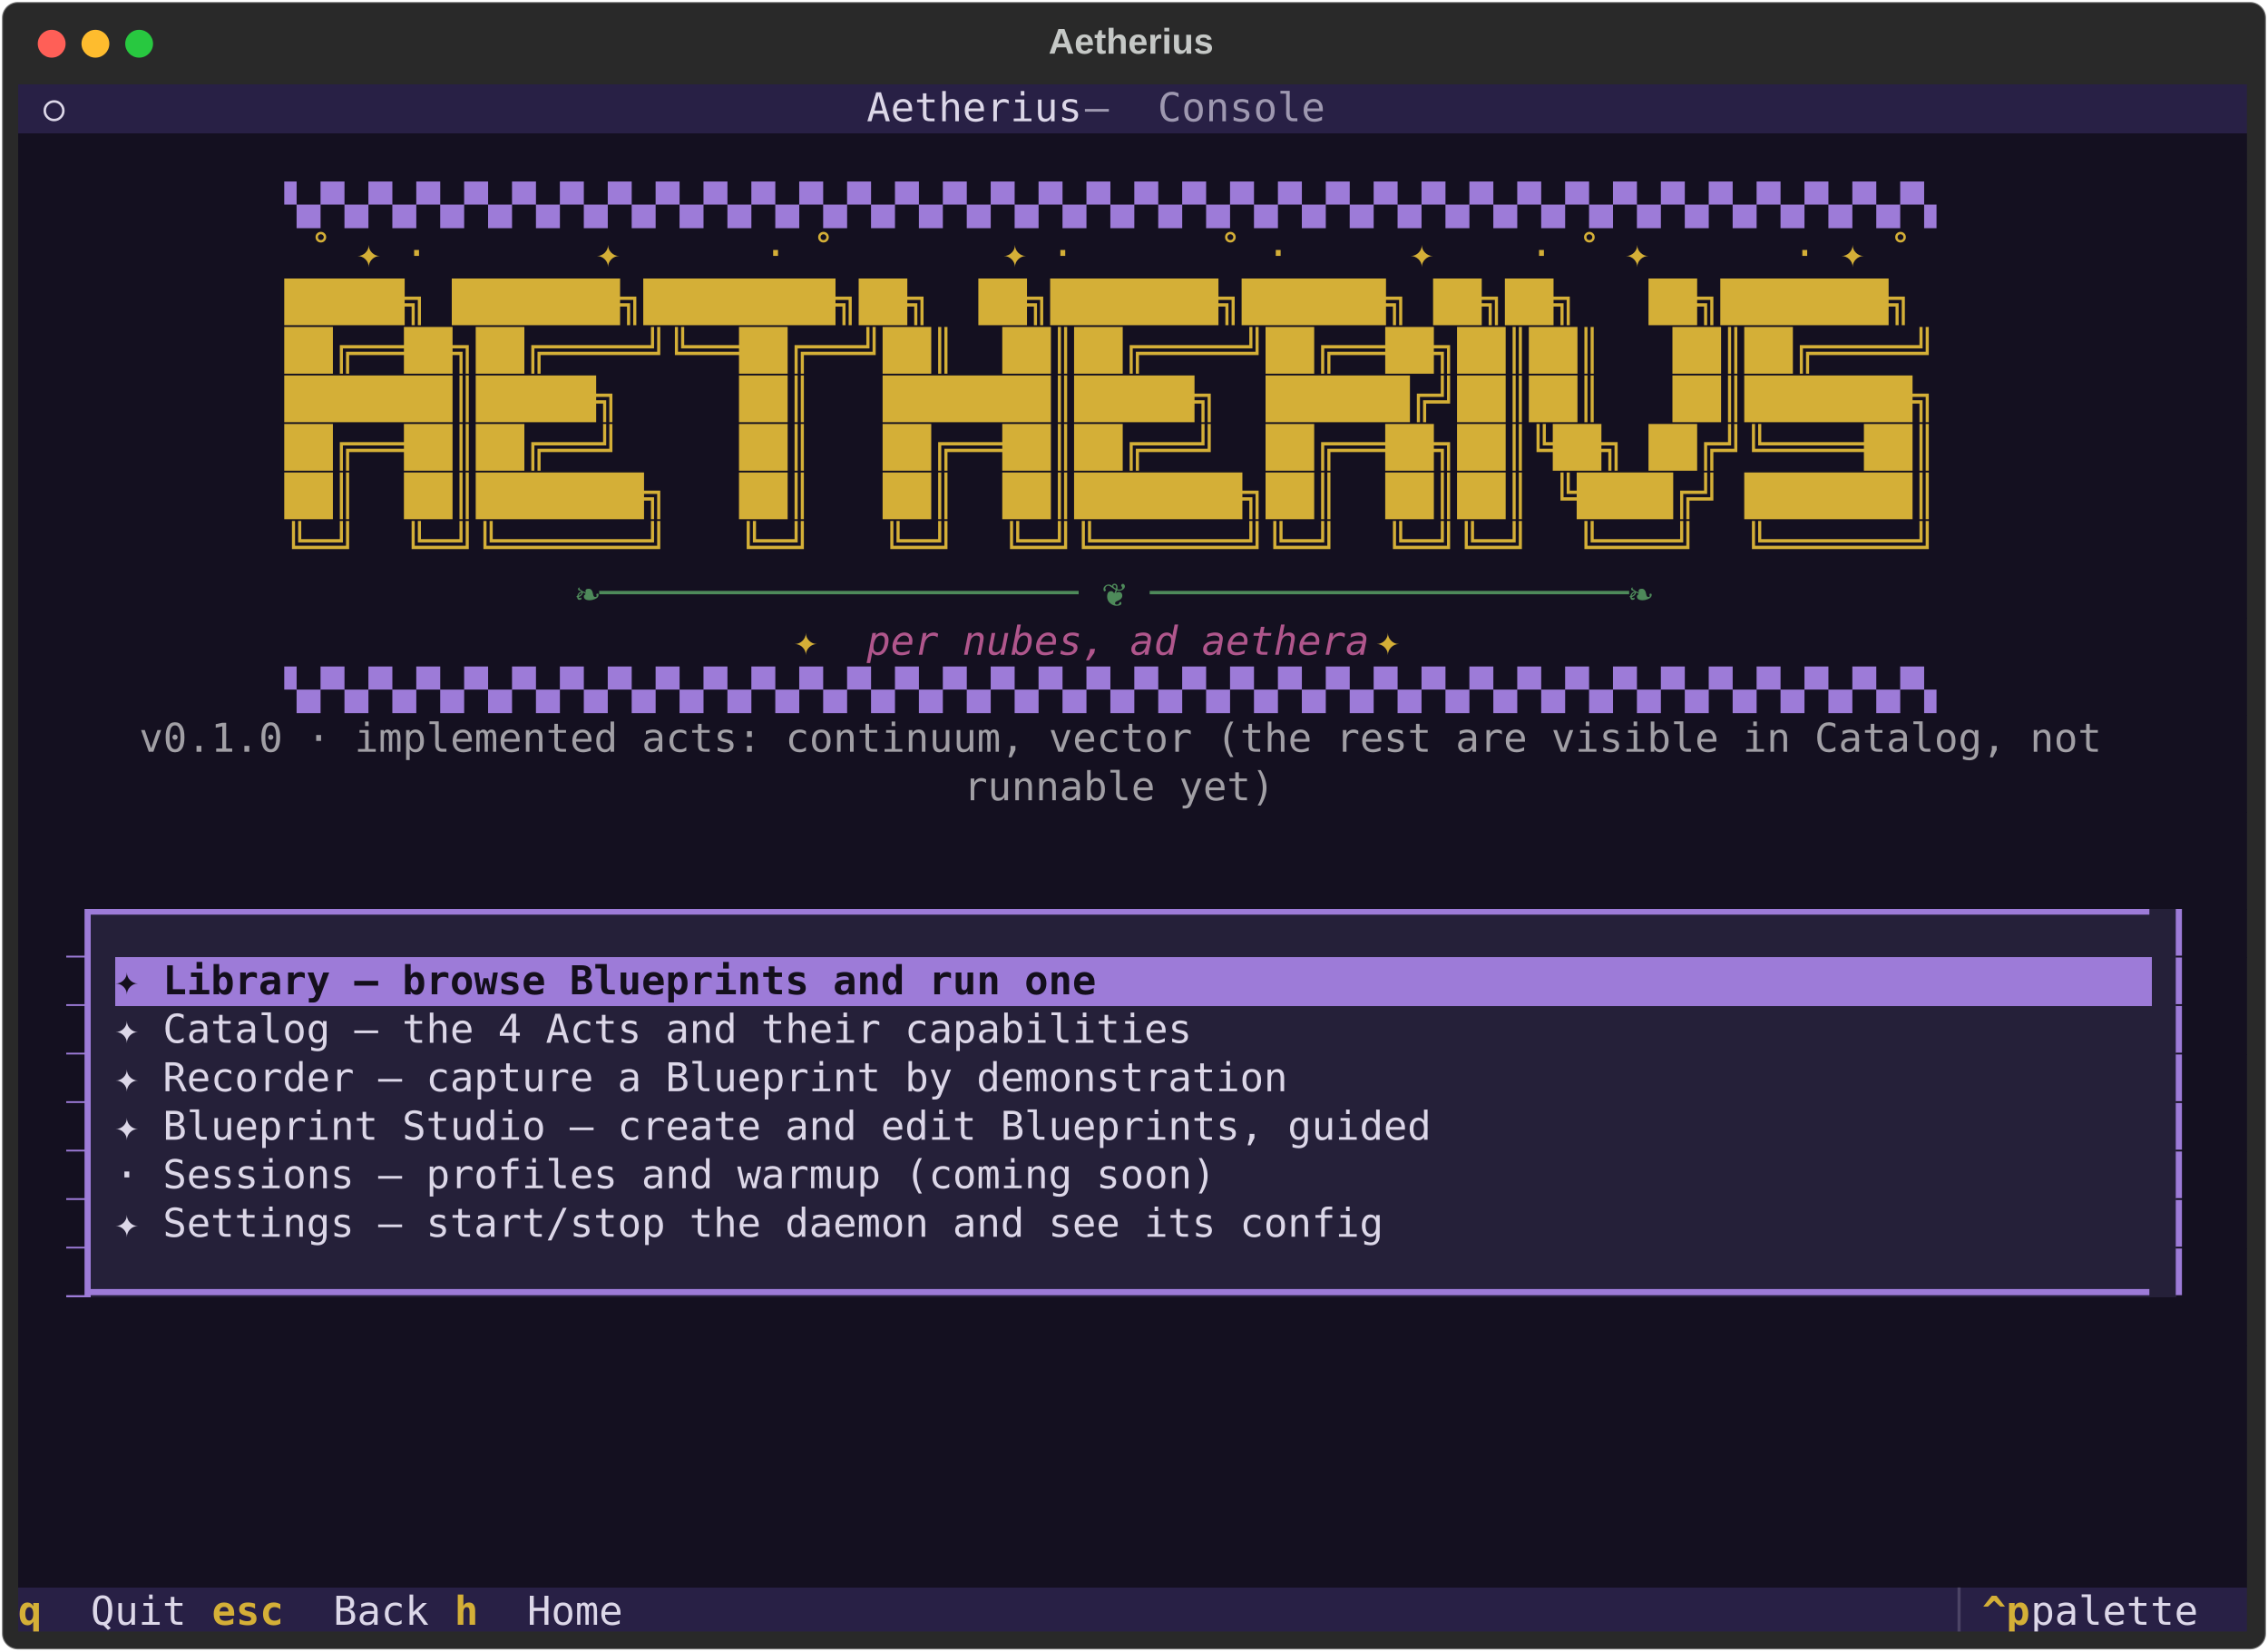
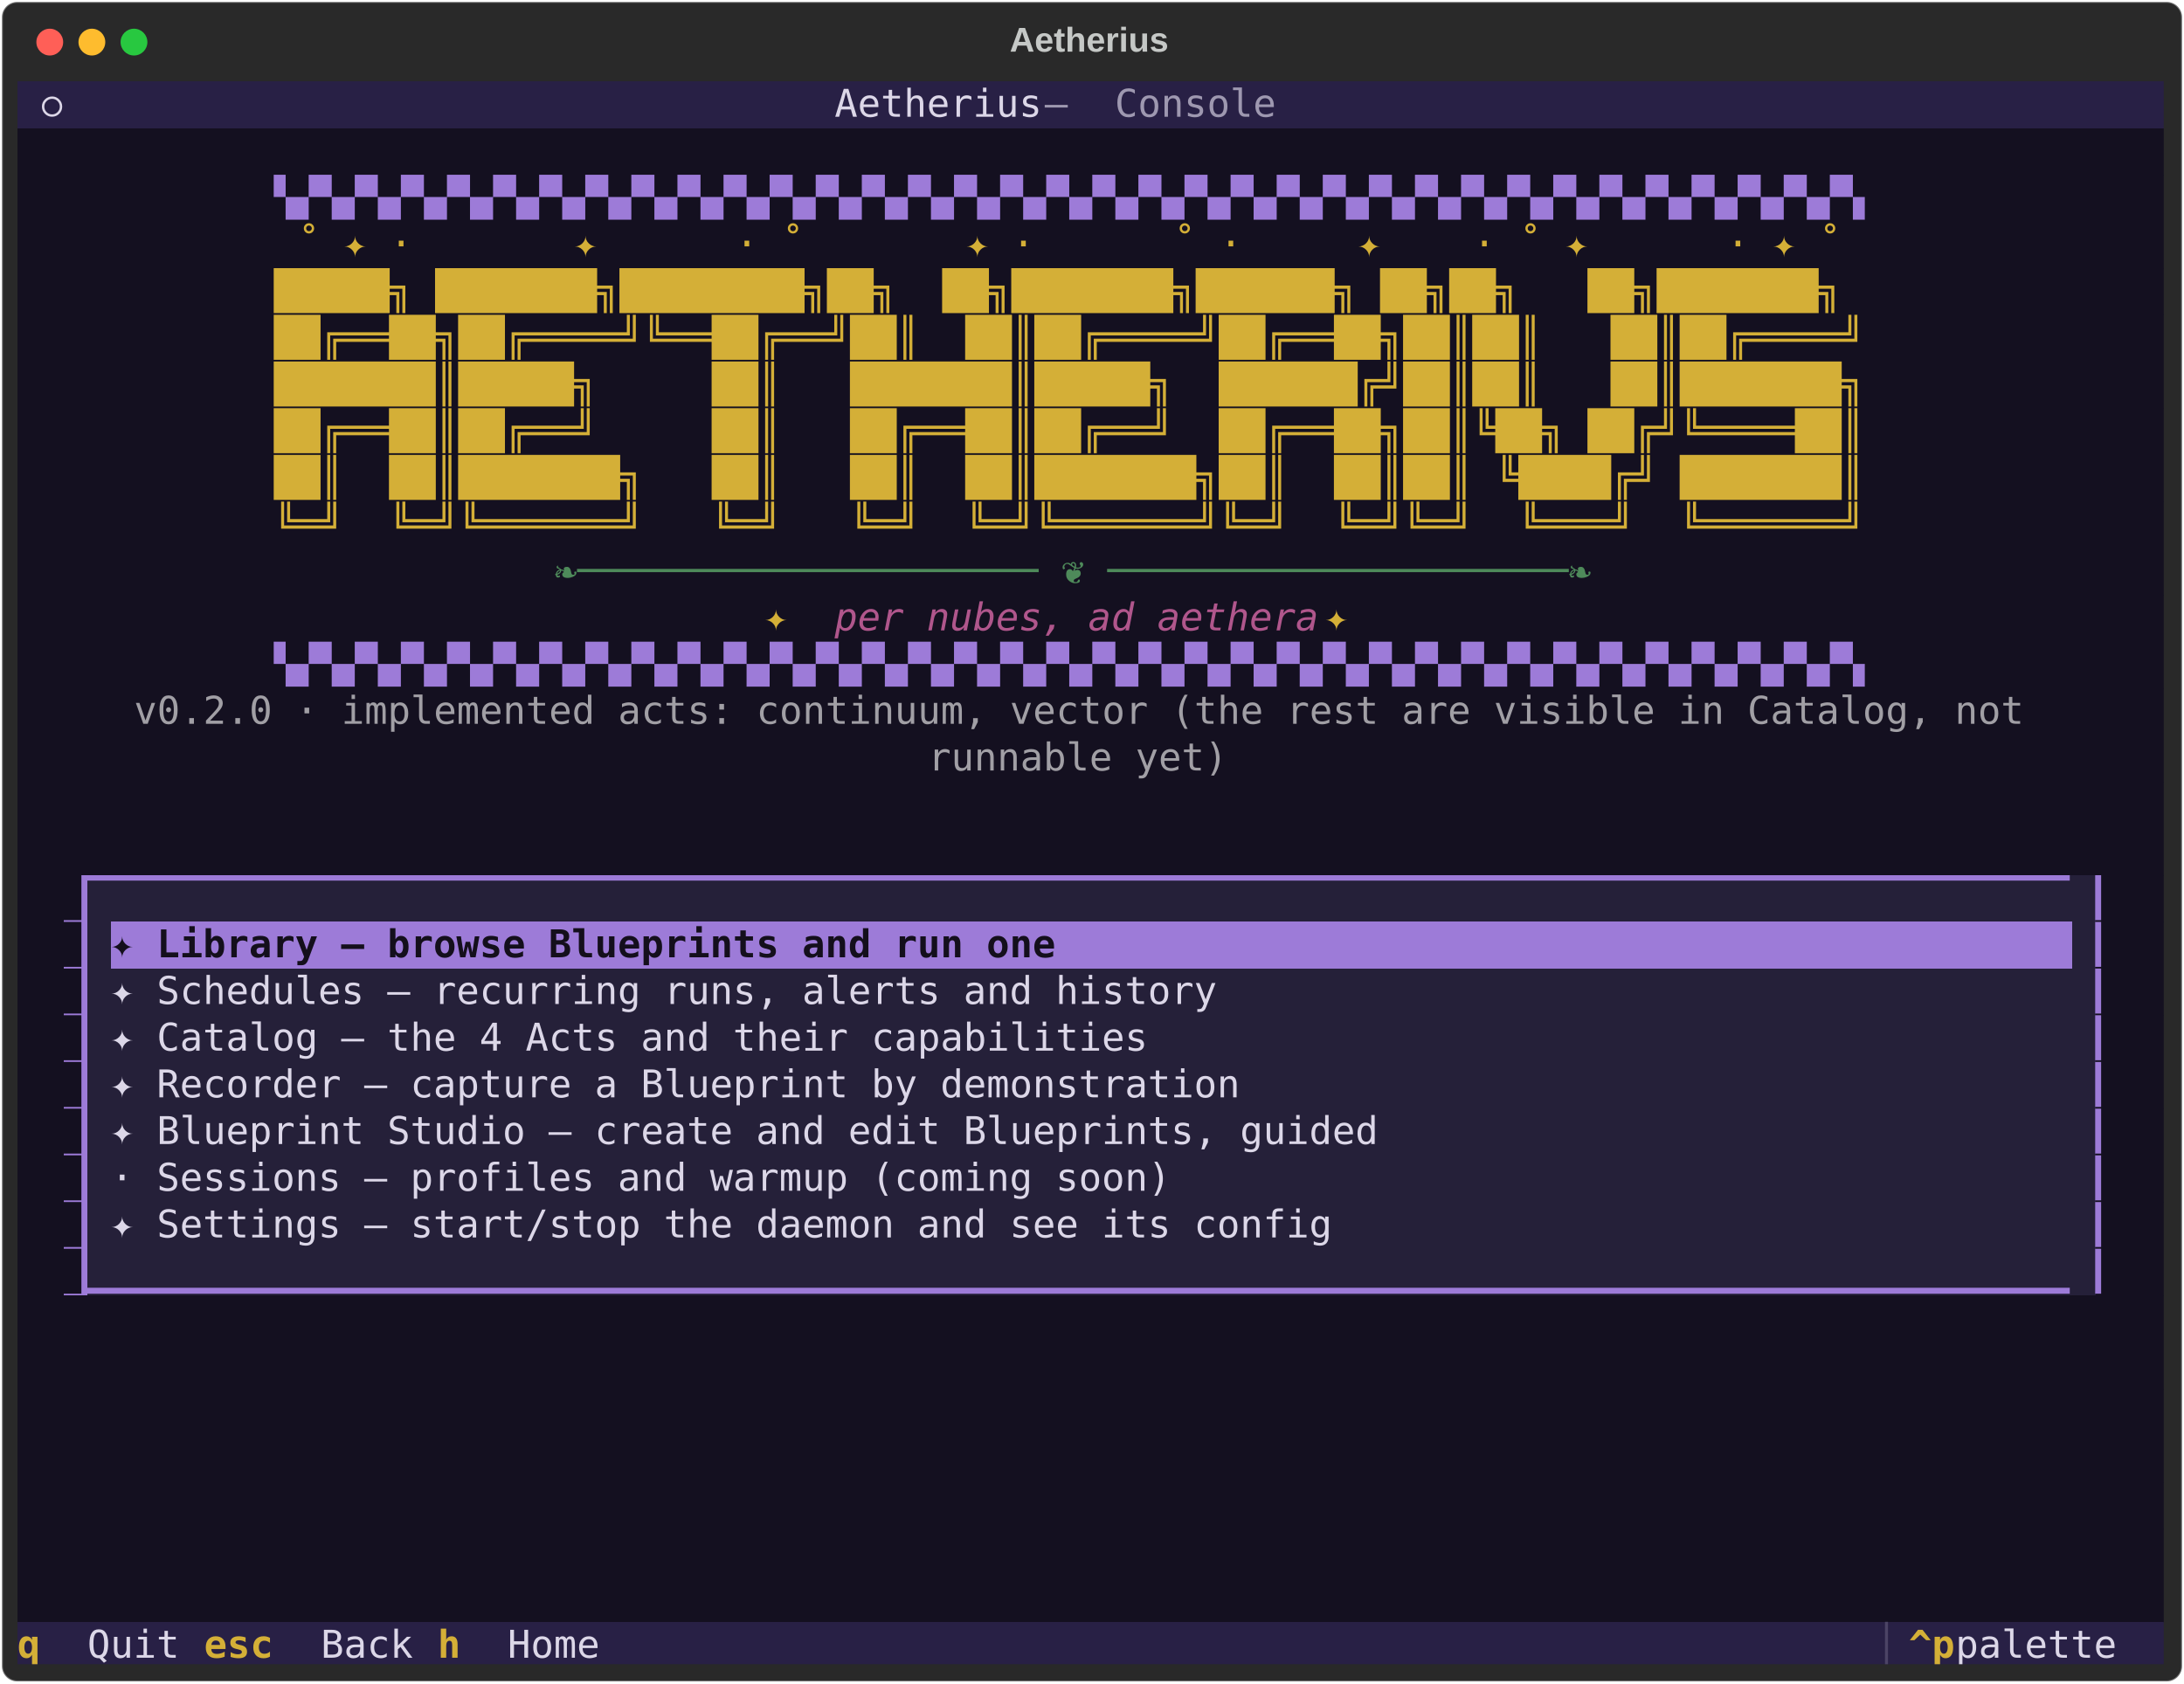
- <svg xmlns="http://www.w3.org/2000/svg" class="rich-terminal" viewBox="0 0 1141 830.8">
+ <svg xmlns="http://www.w3.org/2000/svg" class="rich-terminal" viewBox="0 0 1141 879.6">
  <style>

    
    

    .terminal-home-matrix {
        font-family: Fira Code, monospace;
        font-size: 20px;
        line-height: 24.4px;
        font-variant-east-asian: full-width;
    }

    .terminal-home-title {
        font-size: 18px;
        font-weight: bold;
        font-family: arial;
    }

    .terminal-home-r1 { fill: #c5c8c6 }
.terminal-home-r2 { fill: #dcd7e8 }
.terminal-home-r3 { fill: #9e98b0 }
.terminal-home-r4 { fill: #9d7bd8 }
.terminal-home-r5 { fill: #d4af37 }
.terminal-home-r6 { fill: #d4af37;font-weight: bold }
.terminal-home-r7 { fill: #4e8a5a }
.terminal-home-r8 { fill: #b0568c;font-style: italic; }
.terminal-home-r9 { fill: #a19fa5 }
.terminal-home-r10 { fill: #141020 }
.terminal-home-r11 { fill: #140f1c;font-weight: bold }
.terminal-home-r12 { fill: #4c4465 }
    </style>
  <defs>
    <clipPath id="terminal-home-clip-terminal">
-       <rect x="0" y="0" width="1121.4" height="779.8" />
+       <rect x="0" y="0" width="1121.4" height="828.6" />
    </clipPath>
    <clipPath id="terminal-home-line-0">
      <rect x="0" y="1.5" width="1122.4" height="24.65" />
    </clipPath>
    <clipPath id="terminal-home-line-1">
      <rect x="0" y="25.9" width="1122.4" height="24.65" />
    </clipPath>
    <clipPath id="terminal-home-line-2">
      <rect x="0" y="50.3" width="1122.4" height="24.65" />
    </clipPath>
    <clipPath id="terminal-home-line-3">
      <rect x="0" y="74.7" width="1122.4" height="24.65" />
    </clipPath>
    <clipPath id="terminal-home-line-4">
      <rect x="0" y="99.1" width="1122.4" height="24.65" />
    </clipPath>
    <clipPath id="terminal-home-line-5">
      <rect x="0" y="123.5" width="1122.4" height="24.65" />
    </clipPath>
    <clipPath id="terminal-home-line-6">
      <rect x="0" y="147.9" width="1122.4" height="24.65" />
    </clipPath>
    <clipPath id="terminal-home-line-7">
      <rect x="0" y="172.3" width="1122.4" height="24.65" />
    </clipPath>
    <clipPath id="terminal-home-line-8">
      <rect x="0" y="196.7" width="1122.4" height="24.65" />
    </clipPath>
    <clipPath id="terminal-home-line-9">
      <rect x="0" y="221.1" width="1122.4" height="24.65" />
    </clipPath>
    <clipPath id="terminal-home-line-10">
      <rect x="0" y="245.5" width="1122.4" height="24.65" />
    </clipPath>
    <clipPath id="terminal-home-line-11">
      <rect x="0" y="269.9" width="1122.4" height="24.65" />
    </clipPath>
    <clipPath id="terminal-home-line-12">
      <rect x="0" y="294.3" width="1122.4" height="24.65" />
    </clipPath>
    <clipPath id="terminal-home-line-13">
      <rect x="0" y="318.7" width="1122.4" height="24.65" />
    </clipPath>
    <clipPath id="terminal-home-line-14">
      <rect x="0" y="343.1" width="1122.4" height="24.65" />
    </clipPath>
    <clipPath id="terminal-home-line-15">
      <rect x="0" y="367.5" width="1122.4" height="24.65" />
    </clipPath>
    <clipPath id="terminal-home-line-16">
      <rect x="0" y="391.9" width="1122.4" height="24.65" />
    </clipPath>
    <clipPath id="terminal-home-line-17">
      <rect x="0" y="416.3" width="1122.4" height="24.65" />
    </clipPath>
    <clipPath id="terminal-home-line-18">
      <rect x="0" y="440.7" width="1122.4" height="24.65" />
    </clipPath>
    <clipPath id="terminal-home-line-19">
      <rect x="0" y="465.1" width="1122.4" height="24.65" />
    </clipPath>
    <clipPath id="terminal-home-line-20">
      <rect x="0" y="489.5" width="1122.4" height="24.65" />
    </clipPath>
    <clipPath id="terminal-home-line-21">
      <rect x="0" y="513.9" width="1122.4" height="24.65" />
    </clipPath>
    <clipPath id="terminal-home-line-22">
      <rect x="0" y="538.3" width="1122.4" height="24.65" />
    </clipPath>
    <clipPath id="terminal-home-line-23">
      <rect x="0" y="562.7" width="1122.4" height="24.65" />
    </clipPath>
    <clipPath id="terminal-home-line-24">
      <rect x="0" y="587.1" width="1122.4" height="24.65" />
    </clipPath>
    <clipPath id="terminal-home-line-25">
      <rect x="0" y="611.5" width="1122.4" height="24.65" />
    </clipPath>
    <clipPath id="terminal-home-line-26">
      <rect x="0" y="635.9" width="1122.4" height="24.65" />
    </clipPath>
    <clipPath id="terminal-home-line-27">
      <rect x="0" y="660.3" width="1122.4" height="24.65" />
    </clipPath>
    <clipPath id="terminal-home-line-28">
      <rect x="0" y="684.7" width="1122.4" height="24.65" />
    </clipPath>
    <clipPath id="terminal-home-line-29">
      <rect x="0" y="709.1" width="1122.4" height="24.65" />
    </clipPath>
    <clipPath id="terminal-home-line-30">
      <rect x="0" y="733.5" width="1122.4" height="24.65" />
    </clipPath>
+     <clipPath id="terminal-home-line-31">
+       <rect x="0" y="757.9" width="1122.4" height="24.65" />
+     </clipPath>
+     <clipPath id="terminal-home-line-32">
+       <rect x="0" y="782.3" width="1122.4" height="24.65" />
+     </clipPath>
  </defs>
-   <rect fill="#292929" stroke="rgba(255,255,255,0.35)" stroke-width="1" x="1" y="1" width="1139" height="828.8" rx="8" />
+   <rect fill="#292929" stroke="rgba(255,255,255,0.35)" stroke-width="1" x="1" y="1" width="1139" height="877.6" rx="8" />
  <text class="terminal-home-title" fill="#c5c8c6" text-anchor="middle" x="569" y="27">Aetherius</text>
  <g transform="translate(26,22)">
    <circle cx="0" cy="0" r="7" fill="#ff5f57" />
    <circle cx="22" cy="0" r="7" fill="#febc2e" />
    <circle cx="44" cy="0" r="7" fill="#28c840" />
  </g>
  <g transform="translate(9, 41)" clip-path="url(#terminal-home-clip-terminal)">
    <rect fill="#282045" x="0" y="1.5" width="12.2" height="24.65" shape-rendering="crispEdges" />
    <rect fill="#282045" x="12.2" y="1.5" width="12.2" height="24.65" shape-rendering="crispEdges" />
    <rect fill="#282045" x="24.4" y="1.5" width="61" height="24.65" shape-rendering="crispEdges" />
    <rect fill="#282045" x="85.4" y="1.5" width="12.2" height="24.65" shape-rendering="crispEdges" />
    <rect fill="#282045" x="97.6" y="1.5" width="329.4" height="24.65" shape-rendering="crispEdges" />
    <rect fill="#282045" x="427" y="1.5" width="109.8" height="24.65" shape-rendering="crispEdges" />
    <rect fill="#282045" x="536.8" y="1.5" width="36.6" height="24.65" shape-rendering="crispEdges" />
    <rect fill="#282045" x="573.4" y="1.5" width="85.4" height="24.65" shape-rendering="crispEdges" />
    <rect fill="#282045" x="658.8" y="1.5" width="341.6" height="24.65" shape-rendering="crispEdges" />
    <rect fill="#282045" x="1000.4" y="1.5" width="12.2" height="24.65" shape-rendering="crispEdges" />
    <rect fill="#282045" x="1012.6" y="1.5" width="0" height="24.65" shape-rendering="crispEdges" />
    <rect fill="#282045" x="1012.6" y="1.5" width="97.6" height="24.65" shape-rendering="crispEdges" />
    <rect fill="#282045" x="1110.2" y="1.5" width="12.2" height="24.65" shape-rendering="crispEdges" />
    <rect fill="#141020" x="0" y="25.9" width="24.4" height="24.65" shape-rendering="crispEdges" />
    <rect fill="#141020" x="24.4" y="25.9" width="1073.6" height="24.65" shape-rendering="crispEdges" />
    <rect fill="#141020" x="1098" y="25.9" width="24.4" height="24.65" shape-rendering="crispEdges" />
    <rect fill="#141020" x="0" y="50.3" width="24.4" height="24.65" shape-rendering="crispEdges" />
    <rect fill="#141020" x="24.4" y="50.3" width="109.8" height="24.65" shape-rendering="crispEdges" />
    <rect fill="#141020" x="134.2" y="50.3" width="841.8" height="24.65" shape-rendering="crispEdges" />
    <rect fill="#141020" x="976" y="50.3" width="122" height="24.65" shape-rendering="crispEdges" />
    <rect fill="#141020" x="1098" y="50.3" width="24.4" height="24.65" shape-rendering="crispEdges" />
    <rect fill="#141020" x="0" y="74.7" width="24.4" height="24.65" shape-rendering="crispEdges" />
    <rect fill="#141020" x="24.4" y="74.7" width="122" height="24.65" shape-rendering="crispEdges" />
    <rect fill="#141020" x="146.4" y="74.7" width="817.4" height="24.65" shape-rendering="crispEdges" />
    <rect fill="#141020" x="963.8" y="74.7" width="134.2" height="24.65" shape-rendering="crispEdges" />
    <rect fill="#141020" x="1098" y="74.7" width="24.4" height="24.65" shape-rendering="crispEdges" />
    <rect fill="#141020" x="0" y="99.1" width="24.4" height="24.65" shape-rendering="crispEdges" />
    <rect fill="#141020" x="24.4" y="99.1" width="109.8" height="24.65" shape-rendering="crispEdges" />
    <rect fill="#141020" x="134.2" y="99.1" width="841.8" height="24.65" shape-rendering="crispEdges" />
    <rect fill="#141020" x="976" y="99.1" width="122" height="24.65" shape-rendering="crispEdges" />
    <rect fill="#141020" x="1098" y="99.1" width="24.4" height="24.65" shape-rendering="crispEdges" />
    <rect fill="#141020" x="0" y="123.5" width="24.4" height="24.65" shape-rendering="crispEdges" />
    <rect fill="#141020" x="24.4" y="123.5" width="109.8" height="24.65" shape-rendering="crispEdges" />
    <rect fill="#141020" x="134.2" y="123.5" width="841.8" height="24.65" shape-rendering="crispEdges" />
    <rect fill="#141020" x="976" y="123.5" width="122" height="24.65" shape-rendering="crispEdges" />
    <rect fill="#141020" x="1098" y="123.5" width="24.4" height="24.65" shape-rendering="crispEdges" />
    <rect fill="#141020" x="0" y="147.9" width="24.4" height="24.65" shape-rendering="crispEdges" />
    <rect fill="#141020" x="24.4" y="147.9" width="109.8" height="24.65" shape-rendering="crispEdges" />
    <rect fill="#141020" x="134.2" y="147.9" width="841.8" height="24.65" shape-rendering="crispEdges" />
    <rect fill="#141020" x="976" y="147.9" width="122" height="24.65" shape-rendering="crispEdges" />
    <rect fill="#141020" x="1098" y="147.9" width="24.4" height="24.65" shape-rendering="crispEdges" />
    <rect fill="#141020" x="0" y="172.3" width="24.4" height="24.65" shape-rendering="crispEdges" />
    <rect fill="#141020" x="24.4" y="172.3" width="109.8" height="24.65" shape-rendering="crispEdges" />
    <rect fill="#141020" x="134.2" y="172.3" width="841.8" height="24.65" shape-rendering="crispEdges" />
    <rect fill="#141020" x="976" y="172.3" width="122" height="24.65" shape-rendering="crispEdges" />
    <rect fill="#141020" x="1098" y="172.3" width="24.4" height="24.65" shape-rendering="crispEdges" />
    <rect fill="#141020" x="0" y="196.7" width="24.4" height="24.65" shape-rendering="crispEdges" />
    <rect fill="#141020" x="24.4" y="196.7" width="109.8" height="24.65" shape-rendering="crispEdges" />
    <rect fill="#141020" x="134.2" y="196.7" width="841.8" height="24.65" shape-rendering="crispEdges" />
    <rect fill="#141020" x="976" y="196.7" width="122" height="24.65" shape-rendering="crispEdges" />
    <rect fill="#141020" x="1098" y="196.7" width="24.4" height="24.65" shape-rendering="crispEdges" />
    <rect fill="#141020" x="0" y="221.1" width="24.4" height="24.65" shape-rendering="crispEdges" />
    <rect fill="#141020" x="24.4" y="221.1" width="109.8" height="24.65" shape-rendering="crispEdges" />
    <rect fill="#141020" x="134.2" y="221.1" width="841.8" height="24.65" shape-rendering="crispEdges" />
    <rect fill="#141020" x="976" y="221.1" width="122" height="24.65" shape-rendering="crispEdges" />
    <rect fill="#141020" x="1098" y="221.1" width="24.4" height="24.65" shape-rendering="crispEdges" />
    <rect fill="#141020" x="0" y="245.5" width="24.4" height="24.65" shape-rendering="crispEdges" />
    <rect fill="#141020" x="24.4" y="245.5" width="256.2" height="24.65" shape-rendering="crispEdges" />
    <rect fill="#141020" x="280.6" y="245.5" width="549" height="24.65" shape-rendering="crispEdges" />
    <rect fill="#141020" x="829.6" y="245.5" width="268.4" height="24.65" shape-rendering="crispEdges" />
    <rect fill="#141020" x="1098" y="245.5" width="24.4" height="24.65" shape-rendering="crispEdges" />
    <rect fill="#141020" x="0" y="269.9" width="24.4" height="24.65" shape-rendering="crispEdges" />
    <rect fill="#141020" x="24.4" y="269.9" width="366" height="24.65" shape-rendering="crispEdges" />
    <rect fill="#141020" x="390.4" y="269.9" width="36.6" height="24.65" shape-rendering="crispEdges" />
    <rect fill="#141020" x="427" y="269.9" width="256.2" height="24.65" shape-rendering="crispEdges" />
    <rect fill="#141020" x="683.2" y="269.9" width="36.6" height="24.65" shape-rendering="crispEdges" />
    <rect fill="#141020" x="719.8" y="269.9" width="378.2" height="24.65" shape-rendering="crispEdges" />
    <rect fill="#141020" x="1098" y="269.9" width="24.4" height="24.65" shape-rendering="crispEdges" />
    <rect fill="#141020" x="0" y="294.3" width="24.4" height="24.65" shape-rendering="crispEdges" />
    <rect fill="#141020" x="24.4" y="294.3" width="109.8" height="24.65" shape-rendering="crispEdges" />
    <rect fill="#141020" x="134.2" y="294.3" width="841.8" height="24.65" shape-rendering="crispEdges" />
    <rect fill="#141020" x="976" y="294.3" width="122" height="24.65" shape-rendering="crispEdges" />
    <rect fill="#141020" x="1098" y="294.3" width="24.4" height="24.65" shape-rendering="crispEdges" />
    <rect fill="#141020" x="0" y="318.7" width="24.4" height="24.65" shape-rendering="crispEdges" />
    <rect fill="#141020" x="24.4" y="318.7" width="24.4" height="24.65" shape-rendering="crispEdges" />
    <rect fill="#141020" x="48.8" y="318.7" width="12.2" height="24.65" shape-rendering="crispEdges" />
    <rect fill="#141020" x="61" y="318.7" width="1000.4" height="24.65" shape-rendering="crispEdges" />
    <rect fill="#141020" x="1061.4" y="318.7" width="12.2" height="24.65" shape-rendering="crispEdges" />
    <rect fill="#141020" x="1073.6" y="318.7" width="24.4" height="24.65" shape-rendering="crispEdges" />
    <rect fill="#141020" x="1098" y="318.7" width="24.4" height="24.65" shape-rendering="crispEdges" />
    <rect fill="#141020" x="0" y="343.1" width="24.4" height="24.65" shape-rendering="crispEdges" />
    <rect fill="#141020" x="24.4" y="343.1" width="24.4" height="24.65" shape-rendering="crispEdges" />
    <rect fill="#141020" x="48.8" y="343.1" width="427" height="24.65" shape-rendering="crispEdges" />
    <rect fill="#141020" x="475.8" y="343.1" width="158.6" height="24.65" shape-rendering="crispEdges" />
    <rect fill="#141020" x="634.4" y="343.1" width="439.2" height="24.65" shape-rendering="crispEdges" />
    <rect fill="#141020" x="1073.6" y="343.1" width="24.4" height="24.65" shape-rendering="crispEdges" />
    <rect fill="#141020" x="1098" y="343.1" width="24.4" height="24.65" shape-rendering="crispEdges" />
    <rect fill="#141020" x="0" y="367.5" width="24.4" height="24.65" shape-rendering="crispEdges" />
    <rect fill="#141020" x="24.4" y="367.5" width="1073.6" height="24.65" shape-rendering="crispEdges" />
    <rect fill="#141020" x="1098" y="367.5" width="24.4" height="24.65" shape-rendering="crispEdges" />
    <rect fill="#141020" x="0" y="391.9" width="24.4" height="24.65" shape-rendering="crispEdges" />
    <rect fill="#141020" x="24.4" y="391.9" width="1073.6" height="24.65" shape-rendering="crispEdges" />
    <rect fill="#141020" x="1098" y="391.9" width="24.4" height="24.65" shape-rendering="crispEdges" />
    <rect fill="#141020" x="0" y="416.3" width="24.4" height="24.65" shape-rendering="crispEdges" />
    <rect fill="#9d7bd8" x="24.4" y="416.3" width="12.2" height="24.65" shape-rendering="crispEdges" />
    <rect fill="#252039" x="36.6" y="416.3" width="1049.2" height="24.65" shape-rendering="crispEdges" />
    <rect fill="#141020" x="1085.8" y="416.3" width="12.2" height="24.65" shape-rendering="crispEdges" />
    <rect fill="#141020" x="1098" y="416.3" width="24.4" height="24.65" shape-rendering="crispEdges" />
    <rect fill="#141020" x="0" y="440.7" width="24.4" height="24.65" shape-rendering="crispEdges" />
    <rect fill="#9d7bd8" x="24.4" y="440.7" width="12.2" height="24.65" shape-rendering="crispEdges" />
    <rect fill="#252039" x="36.6" y="440.7" width="12.2" height="24.65" shape-rendering="crispEdges" />
    <rect fill="#9d7bd8" x="48.8" y="440.7" width="500.2" height="24.65" shape-rendering="crispEdges" />
    <rect fill="#9d7bd8" x="549" y="440.7" width="524.6" height="24.65" shape-rendering="crispEdges" />
    <rect fill="#252039" x="1073.6" y="440.7" width="12.2" height="24.65" shape-rendering="crispEdges" />
    <rect fill="#141020" x="1085.8" y="440.7" width="12.2" height="24.65" shape-rendering="crispEdges" />
    <rect fill="#141020" x="1098" y="440.7" width="24.4" height="24.65" shape-rendering="crispEdges" />
    <rect fill="#141020" x="0" y="465.1" width="24.4" height="24.65" shape-rendering="crispEdges" />
    <rect fill="#9d7bd8" x="24.4" y="465.1" width="12.2" height="24.65" shape-rendering="crispEdges" />
    <rect fill="#252039" x="36.6" y="465.1" width="12.2" height="24.65" shape-rendering="crispEdges" />
-     <rect fill="#252039" x="48.8" y="465.1" width="549" height="24.65" shape-rendering="crispEdges" />
-     <rect fill="#252039" x="597.8" y="465.1" width="475.8" height="24.65" shape-rendering="crispEdges" />
+     <rect fill="#252039" x="48.8" y="465.1" width="585.6" height="24.65" shape-rendering="crispEdges" />
+     <rect fill="#252039" x="634.4" y="465.1" width="439.2" height="24.65" shape-rendering="crispEdges" />
    <rect fill="#252039" x="1073.6" y="465.1" width="12.2" height="24.65" shape-rendering="crispEdges" />
    <rect fill="#141020" x="1085.8" y="465.1" width="12.2" height="24.65" shape-rendering="crispEdges" />
    <rect fill="#141020" x="1098" y="465.1" width="24.4" height="24.65" shape-rendering="crispEdges" />
    <rect fill="#141020" x="0" y="489.5" width="24.4" height="24.65" shape-rendering="crispEdges" />
    <rect fill="#9d7bd8" x="24.4" y="489.5" width="12.2" height="24.65" shape-rendering="crispEdges" />
    <rect fill="#252039" x="36.6" y="489.5" width="12.2" height="24.65" shape-rendering="crispEdges" />
-     <rect fill="#252039" x="48.8" y="489.5" width="597.8" height="24.65" shape-rendering="crispEdges" />
-     <rect fill="#252039" x="646.6" y="489.5" width="427" height="24.65" shape-rendering="crispEdges" />
+     <rect fill="#252039" x="48.8" y="489.5" width="549" height="24.65" shape-rendering="crispEdges" />
+     <rect fill="#252039" x="597.8" y="489.5" width="475.8" height="24.65" shape-rendering="crispEdges" />
    <rect fill="#252039" x="1073.6" y="489.5" width="12.2" height="24.65" shape-rendering="crispEdges" />
    <rect fill="#141020" x="1085.8" y="489.5" width="12.2" height="24.65" shape-rendering="crispEdges" />
    <rect fill="#141020" x="1098" y="489.5" width="24.4" height="24.65" shape-rendering="crispEdges" />
    <rect fill="#141020" x="0" y="513.9" width="24.4" height="24.65" shape-rendering="crispEdges" />
    <rect fill="#9d7bd8" x="24.4" y="513.9" width="12.2" height="24.65" shape-rendering="crispEdges" />
    <rect fill="#252039" x="36.6" y="513.9" width="12.2" height="24.65" shape-rendering="crispEdges" />
-     <rect fill="#252039" x="48.8" y="513.9" width="671" height="24.65" shape-rendering="crispEdges" />
-     <rect fill="#252039" x="719.8" y="513.9" width="353.8" height="24.65" shape-rendering="crispEdges" />
+     <rect fill="#252039" x="48.8" y="513.9" width="597.8" height="24.65" shape-rendering="crispEdges" />
+     <rect fill="#252039" x="646.6" y="513.9" width="427" height="24.65" shape-rendering="crispEdges" />
    <rect fill="#252039" x="1073.6" y="513.9" width="12.2" height="24.65" shape-rendering="crispEdges" />
    <rect fill="#141020" x="1085.8" y="513.9" width="12.2" height="24.65" shape-rendering="crispEdges" />
    <rect fill="#141020" x="1098" y="513.9" width="24.4" height="24.65" shape-rendering="crispEdges" />
    <rect fill="#141020" x="0" y="538.3" width="24.4" height="24.65" shape-rendering="crispEdges" />
    <rect fill="#9d7bd8" x="24.4" y="538.3" width="12.2" height="24.65" shape-rendering="crispEdges" />
    <rect fill="#252039" x="36.6" y="538.3" width="12.2" height="24.65" shape-rendering="crispEdges" />
-     <rect fill="#252039" x="48.8" y="538.3" width="561.2" height="24.65" shape-rendering="crispEdges" />
-     <rect fill="#252039" x="610" y="538.3" width="463.6" height="24.65" shape-rendering="crispEdges" />
+     <rect fill="#252039" x="48.8" y="538.3" width="671" height="24.65" shape-rendering="crispEdges" />
+     <rect fill="#252039" x="719.8" y="538.3" width="353.8" height="24.65" shape-rendering="crispEdges" />
    <rect fill="#252039" x="1073.6" y="538.3" width="12.2" height="24.65" shape-rendering="crispEdges" />
    <rect fill="#141020" x="1085.8" y="538.3" width="12.2" height="24.65" shape-rendering="crispEdges" />
    <rect fill="#141020" x="1098" y="538.3" width="24.4" height="24.65" shape-rendering="crispEdges" />
    <rect fill="#141020" x="0" y="562.7" width="24.4" height="24.65" shape-rendering="crispEdges" />
    <rect fill="#9d7bd8" x="24.4" y="562.7" width="12.2" height="24.65" shape-rendering="crispEdges" />
    <rect fill="#252039" x="36.6" y="562.7" width="12.2" height="24.65" shape-rendering="crispEdges" />
-     <rect fill="#252039" x="48.8" y="562.7" width="646.6" height="24.65" shape-rendering="crispEdges" />
-     <rect fill="#252039" x="695.4" y="562.7" width="378.2" height="24.65" shape-rendering="crispEdges" />
+     <rect fill="#252039" x="48.8" y="562.7" width="561.2" height="24.65" shape-rendering="crispEdges" />
+     <rect fill="#252039" x="610" y="562.7" width="463.6" height="24.65" shape-rendering="crispEdges" />
    <rect fill="#252039" x="1073.6" y="562.7" width="12.2" height="24.65" shape-rendering="crispEdges" />
    <rect fill="#141020" x="1085.8" y="562.7" width="12.2" height="24.65" shape-rendering="crispEdges" />
    <rect fill="#141020" x="1098" y="562.7" width="24.4" height="24.65" shape-rendering="crispEdges" />
    <rect fill="#141020" x="0" y="587.1" width="24.4" height="24.65" shape-rendering="crispEdges" />
    <rect fill="#9d7bd8" x="24.4" y="587.1" width="12.2" height="24.65" shape-rendering="crispEdges" />
-     <rect fill="#252039" x="36.6" y="587.1" width="1049.2" height="24.65" shape-rendering="crispEdges" />
+     <rect fill="#252039" x="36.6" y="587.1" width="12.2" height="24.65" shape-rendering="crispEdges" />
+     <rect fill="#252039" x="48.8" y="587.1" width="646.6" height="24.65" shape-rendering="crispEdges" />
+     <rect fill="#252039" x="695.4" y="587.1" width="378.2" height="24.65" shape-rendering="crispEdges" />
+     <rect fill="#252039" x="1073.6" y="587.1" width="12.2" height="24.65" shape-rendering="crispEdges" />
    <rect fill="#141020" x="1085.8" y="587.1" width="12.2" height="24.65" shape-rendering="crispEdges" />
    <rect fill="#141020" x="1098" y="587.1" width="24.4" height="24.65" shape-rendering="crispEdges" />
    <rect fill="#141020" x="0" y="611.5" width="24.4" height="24.65" shape-rendering="crispEdges" />
-     <rect fill="#141020" x="24.4" y="611.5" width="1073.6" height="24.65" shape-rendering="crispEdges" />
+     <rect fill="#9d7bd8" x="24.4" y="611.5" width="12.2" height="24.65" shape-rendering="crispEdges" />
+     <rect fill="#252039" x="36.6" y="611.5" width="1049.2" height="24.65" shape-rendering="crispEdges" />
+     <rect fill="#141020" x="1085.8" y="611.5" width="12.2" height="24.65" shape-rendering="crispEdges" />
    <rect fill="#141020" x="1098" y="611.5" width="24.4" height="24.65" shape-rendering="crispEdges" />
    <rect fill="#141020" x="0" y="635.9" width="24.4" height="24.65" shape-rendering="crispEdges" />
    <rect fill="#141020" x="24.4" y="635.9" width="1073.6" height="24.65" shape-rendering="crispEdges" />
    <rect fill="#141020" x="1098" y="635.9" width="24.4" height="24.65" shape-rendering="crispEdges" />
    <rect fill="#141020" x="0" y="660.3" width="24.4" height="24.65" shape-rendering="crispEdges" />
    <rect fill="#141020" x="24.4" y="660.3" width="1073.6" height="24.65" shape-rendering="crispEdges" />
    <rect fill="#141020" x="1098" y="660.3" width="24.4" height="24.65" shape-rendering="crispEdges" />
    <rect fill="#141020" x="0" y="684.7" width="24.4" height="24.65" shape-rendering="crispEdges" />
    <rect fill="#141020" x="24.4" y="684.7" width="1073.6" height="24.65" shape-rendering="crispEdges" />
    <rect fill="#141020" x="1098" y="684.7" width="24.4" height="24.65" shape-rendering="crispEdges" />
    <rect fill="#141020" x="0" y="709.1" width="24.4" height="24.65" shape-rendering="crispEdges" />
    <rect fill="#141020" x="24.4" y="709.1" width="1073.6" height="24.65" shape-rendering="crispEdges" />
    <rect fill="#141020" x="1098" y="709.1" width="24.4" height="24.65" shape-rendering="crispEdges" />
    <rect fill="#141020" x="0" y="733.5" width="24.4" height="24.65" shape-rendering="crispEdges" />
    <rect fill="#141020" x="24.4" y="733.5" width="1073.6" height="24.65" shape-rendering="crispEdges" />
    <rect fill="#141020" x="1098" y="733.5" width="24.4" height="24.65" shape-rendering="crispEdges" />
-     <rect fill="#282045" x="0" y="757.9" width="36.6" height="24.65" shape-rendering="crispEdges" />
-     <rect fill="#282045" x="36.6" y="757.9" width="61" height="24.65" shape-rendering="crispEdges" />
-     <rect fill="#282045" x="97.6" y="757.9" width="61" height="24.65" shape-rendering="crispEdges" />
-     <rect fill="#282045" x="158.6" y="757.9" width="61" height="24.65" shape-rendering="crispEdges" />
-     <rect fill="#282045" x="219.6" y="757.9" width="36.6" height="24.65" shape-rendering="crispEdges" />
-     <rect fill="#282045" x="256.2" y="757.9" width="61" height="24.65" shape-rendering="crispEdges" />
-     <rect fill="#282045" x="317.2" y="757.9" width="658.8" height="24.65" shape-rendering="crispEdges" />
-     <rect fill="#282045" x="976" y="757.9" width="12.2" height="24.65" shape-rendering="crispEdges" />
-     <rect fill="#282045" x="988.2" y="757.9" width="24.4" height="24.65" shape-rendering="crispEdges" />
-     <rect fill="#282045" x="1012.6" y="757.9" width="97.6" height="24.65" shape-rendering="crispEdges" />
-     <rect fill="#282045" x="1110.2" y="757.9" width="12.2" height="24.65" shape-rendering="crispEdges" />
+     <rect fill="#141020" x="0" y="757.9" width="24.4" height="24.65" shape-rendering="crispEdges" />
+     <rect fill="#141020" x="24.4" y="757.9" width="1073.6" height="24.65" shape-rendering="crispEdges" />
+     <rect fill="#141020" x="1098" y="757.9" width="24.4" height="24.65" shape-rendering="crispEdges" />
+     <rect fill="#141020" x="0" y="782.3" width="24.4" height="24.65" shape-rendering="crispEdges" />
+     <rect fill="#141020" x="24.4" y="782.3" width="1073.6" height="24.65" shape-rendering="crispEdges" />
+     <rect fill="#141020" x="1098" y="782.3" width="24.4" height="24.65" shape-rendering="crispEdges" />
+     <rect fill="#282045" x="0" y="806.7" width="36.6" height="24.65" shape-rendering="crispEdges" />
+     <rect fill="#282045" x="36.6" y="806.7" width="61" height="24.65" shape-rendering="crispEdges" />
+     <rect fill="#282045" x="97.6" y="806.7" width="61" height="24.65" shape-rendering="crispEdges" />
+     <rect fill="#282045" x="158.6" y="806.7" width="61" height="24.65" shape-rendering="crispEdges" />
+     <rect fill="#282045" x="219.6" y="806.7" width="36.6" height="24.65" shape-rendering="crispEdges" />
+     <rect fill="#282045" x="256.2" y="806.7" width="61" height="24.65" shape-rendering="crispEdges" />
+     <rect fill="#282045" x="317.2" y="806.7" width="658.8" height="24.65" shape-rendering="crispEdges" />
+     <rect fill="#282045" x="976" y="806.7" width="12.2" height="24.65" shape-rendering="crispEdges" />
+     <rect fill="#282045" x="988.2" y="806.7" width="24.4" height="24.65" shape-rendering="crispEdges" />
+     <rect fill="#282045" x="1012.6" y="806.7" width="97.6" height="24.65" shape-rendering="crispEdges" />
+     <rect fill="#282045" x="1110.2" y="806.7" width="12.2" height="24.65" shape-rendering="crispEdges" />
    <g class="terminal-home-matrix">
      <text class="terminal-home-r2" x="12.2" y="20" textLength="12.2" clip-path="url(#terminal-home-line-0)">⭘</text>
      <text class="terminal-home-r2" x="427" y="20" textLength="109.8" clip-path="url(#terminal-home-line-0)">Aetherius</text>
      <text class="terminal-home-r3" x="536.8" y="20" textLength="36.6" clip-path="url(#terminal-home-line-0)"> — </text>
      <text class="terminal-home-r3" x="573.4" y="20" textLength="85.4" clip-path="url(#terminal-home-line-0)">Console</text>
      <text class="terminal-home-r1" x="1122.4" y="20" textLength="12.2" clip-path="url(#terminal-home-line-0)">
</text>
      <text class="terminal-home-r1" x="1122.4" y="44.4" textLength="12.2" clip-path="url(#terminal-home-line-1)">
</text>
      <text class="terminal-home-r4" x="134.2" y="68.8" textLength="841.8" clip-path="url(#terminal-home-line-2)">▚▞▚▞▚▞▚▞▚▞▚▞▚▞▚▞▚▞▚▞▚▞▚▞▚▞▚▞▚▞▚▞▚▞▚▞▚▞▚▞▚▞▚▞▚▞▚▞▚▞▚▞▚▞▚▞▚▞▚▞▚▞▚▞▚▞▚▞▚</text>
      <text class="terminal-home-r1" x="1122.4" y="68.8" textLength="12.2" clip-path="url(#terminal-home-line-2)">
</text>
      <text class="terminal-home-r5" x="146.4" y="93.2" textLength="817.4" clip-path="url(#terminal-home-line-3)">˚ ✦ ·       ✦      · ˚       ✦ ·      ˚ ·     ✦    · ˚ ✦      · ✦ ˚</text>
      <text class="terminal-home-r1" x="1122.4" y="93.2" textLength="12.2" clip-path="url(#terminal-home-line-3)">
</text>
      <text class="terminal-home-r6" x="134.2" y="117.6" textLength="841.8" clip-path="url(#terminal-home-line-4)"> █████╗ ███████╗████████╗██╗  ██╗███████╗██████╗ ██╗██╗   ██╗███████╗</text>
      <text class="terminal-home-r1" x="1122.4" y="117.6" textLength="12.2" clip-path="url(#terminal-home-line-4)">
</text>
      <text class="terminal-home-r6" x="134.2" y="142" textLength="841.8" clip-path="url(#terminal-home-line-5)">██╔══██╗██╔════╝╚══██╔══╝██║  ██║██╔════╝██╔══██╗██║██║   ██║██╔════╝</text>
      <text class="terminal-home-r1" x="1122.4" y="142" textLength="12.2" clip-path="url(#terminal-home-line-5)">
</text>
      <text class="terminal-home-r6" x="134.2" y="166.4" textLength="841.8" clip-path="url(#terminal-home-line-6)">███████║█████╗     ██║   ███████║█████╗  ██████╔╝██║██║   ██║███████╗</text>
      <text class="terminal-home-r1" x="1122.4" y="166.4" textLength="12.2" clip-path="url(#terminal-home-line-6)">
</text>
      <text class="terminal-home-r6" x="134.2" y="190.8" textLength="841.8" clip-path="url(#terminal-home-line-7)">██╔══██║██╔══╝     ██║   ██╔══██║██╔══╝  ██╔══██╗██║╚██╗ ██╔╝╚════██║</text>
      <text class="terminal-home-r1" x="1122.4" y="190.8" textLength="12.2" clip-path="url(#terminal-home-line-7)">
</text>
      <text class="terminal-home-r6" x="134.2" y="215.2" textLength="841.8" clip-path="url(#terminal-home-line-8)">██║  ██║███████╗   ██║   ██║  ██║███████╗██║  ██║██║ ╚████╔╝ ███████║</text>
      <text class="terminal-home-r1" x="1122.4" y="215.2" textLength="12.2" clip-path="url(#terminal-home-line-8)">
</text>
      <text class="terminal-home-r6" x="134.2" y="239.6" textLength="841.8" clip-path="url(#terminal-home-line-9)">╚═╝  ╚═╝╚══════╝   ╚═╝   ╚═╝  ╚═╝╚══════╝╚═╝  ╚═╝╚═╝  ╚═══╝  ╚══════╝</text>
      <text class="terminal-home-r1" x="1122.4" y="239.6" textLength="12.2" clip-path="url(#terminal-home-line-9)">
</text>
      <text class="terminal-home-r7" x="280.6" y="264" textLength="549" clip-path="url(#terminal-home-line-10)">❧──────────────────── ❦ ────────────────────❧</text>
      <text class="terminal-home-r1" x="1122.4" y="264" textLength="12.2" clip-path="url(#terminal-home-line-10)">
</text>
      <text class="terminal-home-r5" x="390.4" y="288.4" textLength="36.6" clip-path="url(#terminal-home-line-11)">✦  </text>
      <text class="terminal-home-r8" x="427" y="288.4" textLength="256.2" clip-path="url(#terminal-home-line-11)">per nubes, ad aethera</text>
      <text class="terminal-home-r5" x="683.2" y="288.4" textLength="36.6" clip-path="url(#terminal-home-line-11)">  ✦</text>
      <text class="terminal-home-r1" x="1122.4" y="288.4" textLength="12.2" clip-path="url(#terminal-home-line-11)">
</text>
      <text class="terminal-home-r4" x="134.2" y="312.8" textLength="841.8" clip-path="url(#terminal-home-line-12)">▚▞▚▞▚▞▚▞▚▞▚▞▚▞▚▞▚▞▚▞▚▞▚▞▚▞▚▞▚▞▚▞▚▞▚▞▚▞▚▞▚▞▚▞▚▞▚▞▚▞▚▞▚▞▚▞▚▞▚▞▚▞▚▞▚▞▚▞▚</text>
      <text class="terminal-home-r1" x="1122.4" y="312.8" textLength="12.2" clip-path="url(#terminal-home-line-12)">
</text>
-       <text class="terminal-home-r9" x="61" y="337.2" textLength="1000.4" clip-path="url(#terminal-home-line-13)">v0.1.0 · implemented acts: continuum, vector (the rest are visible in Catalog, not</text>
+       <text class="terminal-home-r9" x="61" y="337.2" textLength="1000.4" clip-path="url(#terminal-home-line-13)">v0.2.0 · implemented acts: continuum, vector (the rest are visible in Catalog, not</text>
      <text class="terminal-home-r1" x="1122.4" y="337.2" textLength="12.2" clip-path="url(#terminal-home-line-13)">
</text>
      <text class="terminal-home-r9" x="475.8" y="361.6" textLength="158.6" clip-path="url(#terminal-home-line-14)">runnable yet)</text>
      <text class="terminal-home-r1" x="1122.4" y="361.6" textLength="12.2" clip-path="url(#terminal-home-line-14)">
</text>
      <text class="terminal-home-r1" x="1122.4" y="386" textLength="12.2" clip-path="url(#terminal-home-line-15)">
</text>
      <text class="terminal-home-r1" x="1122.4" y="410.4" textLength="12.2" clip-path="url(#terminal-home-line-16)">
</text>
      <text class="terminal-home-r10" x="24.4" y="434.8" textLength="12.2" clip-path="url(#terminal-home-line-17)">▊</text>
      <text class="terminal-home-r4" x="36.6" y="434.8" textLength="1049.2" clip-path="url(#terminal-home-line-17)">▔▔▔▔▔▔▔▔▔▔▔▔▔▔▔▔▔▔▔▔▔▔▔▔▔▔▔▔▔▔▔▔▔▔▔▔▔▔▔▔▔▔▔▔▔▔▔▔▔▔▔▔▔▔▔▔▔▔▔▔▔▔▔▔▔▔▔▔▔▔▔▔▔▔▔▔▔▔▔▔▔▔▔▔▔▔</text>
      <text class="terminal-home-r4" x="1085.8" y="434.8" textLength="12.2" clip-path="url(#terminal-home-line-17)">▎</text>
      <text class="terminal-home-r1" x="1122.4" y="434.8" textLength="12.2" clip-path="url(#terminal-home-line-17)">
</text>
      <text class="terminal-home-r10" x="24.4" y="459.2" textLength="12.2" clip-path="url(#terminal-home-line-18)">▊</text>
      <text class="terminal-home-r11" x="48.8" y="459.2" textLength="500.2" clip-path="url(#terminal-home-line-18)">✦ Library — browse Blueprints and run one</text>
      <text class="terminal-home-r4" x="1085.8" y="459.2" textLength="12.2" clip-path="url(#terminal-home-line-18)">▎</text>
      <text class="terminal-home-r1" x="1122.4" y="459.2" textLength="12.2" clip-path="url(#terminal-home-line-18)">
</text>
      <text class="terminal-home-r10" x="24.4" y="483.6" textLength="12.2" clip-path="url(#terminal-home-line-19)">▊</text>
-       <text class="terminal-home-r2" x="48.8" y="483.6" textLength="549" clip-path="url(#terminal-home-line-19)">✦ Catalog — the 4 Acts and their capabilities</text>
+       <text class="terminal-home-r2" x="48.8" y="483.6" textLength="585.6" clip-path="url(#terminal-home-line-19)">✦ Schedules — recurring runs, alerts and history</text>
      <text class="terminal-home-r4" x="1085.8" y="483.6" textLength="12.2" clip-path="url(#terminal-home-line-19)">▎</text>
      <text class="terminal-home-r1" x="1122.4" y="483.6" textLength="12.2" clip-path="url(#terminal-home-line-19)">
</text>
      <text class="terminal-home-r10" x="24.4" y="508" textLength="12.2" clip-path="url(#terminal-home-line-20)">▊</text>
-       <text class="terminal-home-r2" x="48.8" y="508" textLength="597.8" clip-path="url(#terminal-home-line-20)">✦ Recorder — capture a Blueprint by demonstration</text>
+       <text class="terminal-home-r2" x="48.8" y="508" textLength="549" clip-path="url(#terminal-home-line-20)">✦ Catalog — the 4 Acts and their capabilities</text>
      <text class="terminal-home-r4" x="1085.8" y="508" textLength="12.2" clip-path="url(#terminal-home-line-20)">▎</text>
      <text class="terminal-home-r1" x="1122.4" y="508" textLength="12.2" clip-path="url(#terminal-home-line-20)">
</text>
      <text class="terminal-home-r10" x="24.4" y="532.4" textLength="12.2" clip-path="url(#terminal-home-line-21)">▊</text>
-       <text class="terminal-home-r2" x="48.8" y="532.4" textLength="671" clip-path="url(#terminal-home-line-21)">✦ Blueprint Studio — create and edit Blueprints, guided</text>
+       <text class="terminal-home-r2" x="48.8" y="532.4" textLength="597.8" clip-path="url(#terminal-home-line-21)">✦ Recorder — capture a Blueprint by demonstration</text>
      <text class="terminal-home-r4" x="1085.8" y="532.4" textLength="12.2" clip-path="url(#terminal-home-line-21)">▎</text>
      <text class="terminal-home-r1" x="1122.4" y="532.4" textLength="12.2" clip-path="url(#terminal-home-line-21)">
</text>
      <text class="terminal-home-r10" x="24.4" y="556.8" textLength="12.2" clip-path="url(#terminal-home-line-22)">▊</text>
-       <text class="terminal-home-r2" x="48.8" y="556.8" textLength="561.2" clip-path="url(#terminal-home-line-22)">· Sessions — profiles and warmup (coming soon)</text>
+       <text class="terminal-home-r2" x="48.8" y="556.8" textLength="671" clip-path="url(#terminal-home-line-22)">✦ Blueprint Studio — create and edit Blueprints, guided</text>
      <text class="terminal-home-r4" x="1085.8" y="556.8" textLength="12.2" clip-path="url(#terminal-home-line-22)">▎</text>
      <text class="terminal-home-r1" x="1122.4" y="556.8" textLength="12.2" clip-path="url(#terminal-home-line-22)">
</text>
      <text class="terminal-home-r10" x="24.4" y="581.2" textLength="12.2" clip-path="url(#terminal-home-line-23)">▊</text>
-       <text class="terminal-home-r2" x="48.8" y="581.2" textLength="646.6" clip-path="url(#terminal-home-line-23)">✦ Settings — start/stop the daemon and see its config</text>
+       <text class="terminal-home-r2" x="48.8" y="581.2" textLength="561.2" clip-path="url(#terminal-home-line-23)">· Sessions — profiles and warmup (coming soon)</text>
      <text class="terminal-home-r4" x="1085.8" y="581.2" textLength="12.2" clip-path="url(#terminal-home-line-23)">▎</text>
      <text class="terminal-home-r1" x="1122.4" y="581.2" textLength="12.2" clip-path="url(#terminal-home-line-23)">
</text>
      <text class="terminal-home-r10" x="24.4" y="605.6" textLength="12.2" clip-path="url(#terminal-home-line-24)">▊</text>
-       <text class="terminal-home-r4" x="36.6" y="605.6" textLength="1049.2" clip-path="url(#terminal-home-line-24)">▁▁▁▁▁▁▁▁▁▁▁▁▁▁▁▁▁▁▁▁▁▁▁▁▁▁▁▁▁▁▁▁▁▁▁▁▁▁▁▁▁▁▁▁▁▁▁▁▁▁▁▁▁▁▁▁▁▁▁▁▁▁▁▁▁▁▁▁▁▁▁▁▁▁▁▁▁▁▁▁▁▁▁▁▁▁</text>
+       <text class="terminal-home-r2" x="48.8" y="605.6" textLength="646.6" clip-path="url(#terminal-home-line-24)">✦ Settings — start/stop the daemon and see its config</text>
      <text class="terminal-home-r4" x="1085.8" y="605.6" textLength="12.2" clip-path="url(#terminal-home-line-24)">▎</text>
      <text class="terminal-home-r1" x="1122.4" y="605.6" textLength="12.2" clip-path="url(#terminal-home-line-24)">
</text>
+       <text class="terminal-home-r10" x="24.4" y="630" textLength="12.2" clip-path="url(#terminal-home-line-25)">▊</text>
+       <text class="terminal-home-r4" x="36.6" y="630" textLength="1049.2" clip-path="url(#terminal-home-line-25)">▁▁▁▁▁▁▁▁▁▁▁▁▁▁▁▁▁▁▁▁▁▁▁▁▁▁▁▁▁▁▁▁▁▁▁▁▁▁▁▁▁▁▁▁▁▁▁▁▁▁▁▁▁▁▁▁▁▁▁▁▁▁▁▁▁▁▁▁▁▁▁▁▁▁▁▁▁▁▁▁▁▁▁▁▁▁</text>
+       <text class="terminal-home-r4" x="1085.8" y="630" textLength="12.2" clip-path="url(#terminal-home-line-25)">▎</text>
      <text class="terminal-home-r1" x="1122.4" y="630" textLength="12.2" clip-path="url(#terminal-home-line-25)">
</text>
      <text class="terminal-home-r1" x="1122.4" y="654.4" textLength="12.2" clip-path="url(#terminal-home-line-26)">
</text>
      <text class="terminal-home-r1" x="1122.4" y="678.8" textLength="12.2" clip-path="url(#terminal-home-line-27)">
</text>
      <text class="terminal-home-r1" x="1122.4" y="703.2" textLength="12.2" clip-path="url(#terminal-home-line-28)">
</text>
      <text class="terminal-home-r1" x="1122.4" y="727.6" textLength="12.2" clip-path="url(#terminal-home-line-29)">
</text>
      <text class="terminal-home-r1" x="1122.4" y="752" textLength="12.2" clip-path="url(#terminal-home-line-30)">
</text>
-       <text class="terminal-home-r6" x="0" y="776.4" textLength="36.6" clip-path="url(#terminal-home-line-31)"> q </text>
-       <text class="terminal-home-r2" x="36.6" y="776.4" textLength="61" clip-path="url(#terminal-home-line-31)">Quit </text>
-       <text class="terminal-home-r6" x="97.6" y="776.4" textLength="61" clip-path="url(#terminal-home-line-31)"> esc </text>
-       <text class="terminal-home-r2" x="158.6" y="776.4" textLength="61" clip-path="url(#terminal-home-line-31)">Back </text>
-       <text class="terminal-home-r6" x="219.6" y="776.4" textLength="36.6" clip-path="url(#terminal-home-line-31)"> h </text>
-       <text class="terminal-home-r2" x="256.2" y="776.4" textLength="61" clip-path="url(#terminal-home-line-31)">Home </text>
-       <text class="terminal-home-r12" x="976" y="776.4" textLength="12.2" clip-path="url(#terminal-home-line-31)">▏</text>
-       <text class="terminal-home-r6" x="988.2" y="776.4" textLength="24.4" clip-path="url(#terminal-home-line-31)">^p</text>
-       <text class="terminal-home-r2" x="1012.6" y="776.4" textLength="97.6" clip-path="url(#terminal-home-line-31)"> palette</text>
+       <text class="terminal-home-r1" x="1122.4" y="776.4" textLength="12.2" clip-path="url(#terminal-home-line-31)">
+ </text>
+       <text class="terminal-home-r1" x="1122.4" y="800.8" textLength="12.2" clip-path="url(#terminal-home-line-32)">
+ </text>
+       <text class="terminal-home-r6" x="0" y="825.2" textLength="36.6" clip-path="url(#terminal-home-line-33)"> q </text>
+       <text class="terminal-home-r2" x="36.6" y="825.2" textLength="61" clip-path="url(#terminal-home-line-33)">Quit </text>
+       <text class="terminal-home-r6" x="97.6" y="825.2" textLength="61" clip-path="url(#terminal-home-line-33)"> esc </text>
+       <text class="terminal-home-r2" x="158.6" y="825.2" textLength="61" clip-path="url(#terminal-home-line-33)">Back </text>
+       <text class="terminal-home-r6" x="219.6" y="825.2" textLength="36.6" clip-path="url(#terminal-home-line-33)"> h </text>
+       <text class="terminal-home-r2" x="256.2" y="825.2" textLength="61" clip-path="url(#terminal-home-line-33)">Home </text>
+       <text class="terminal-home-r12" x="976" y="825.2" textLength="12.2" clip-path="url(#terminal-home-line-33)">▏</text>
+       <text class="terminal-home-r6" x="988.2" y="825.2" textLength="24.4" clip-path="url(#terminal-home-line-33)">^p</text>
+       <text class="terminal-home-r2" x="1012.6" y="825.2" textLength="97.6" clip-path="url(#terminal-home-line-33)"> palette</text>
    </g>
  </g>
</svg>
